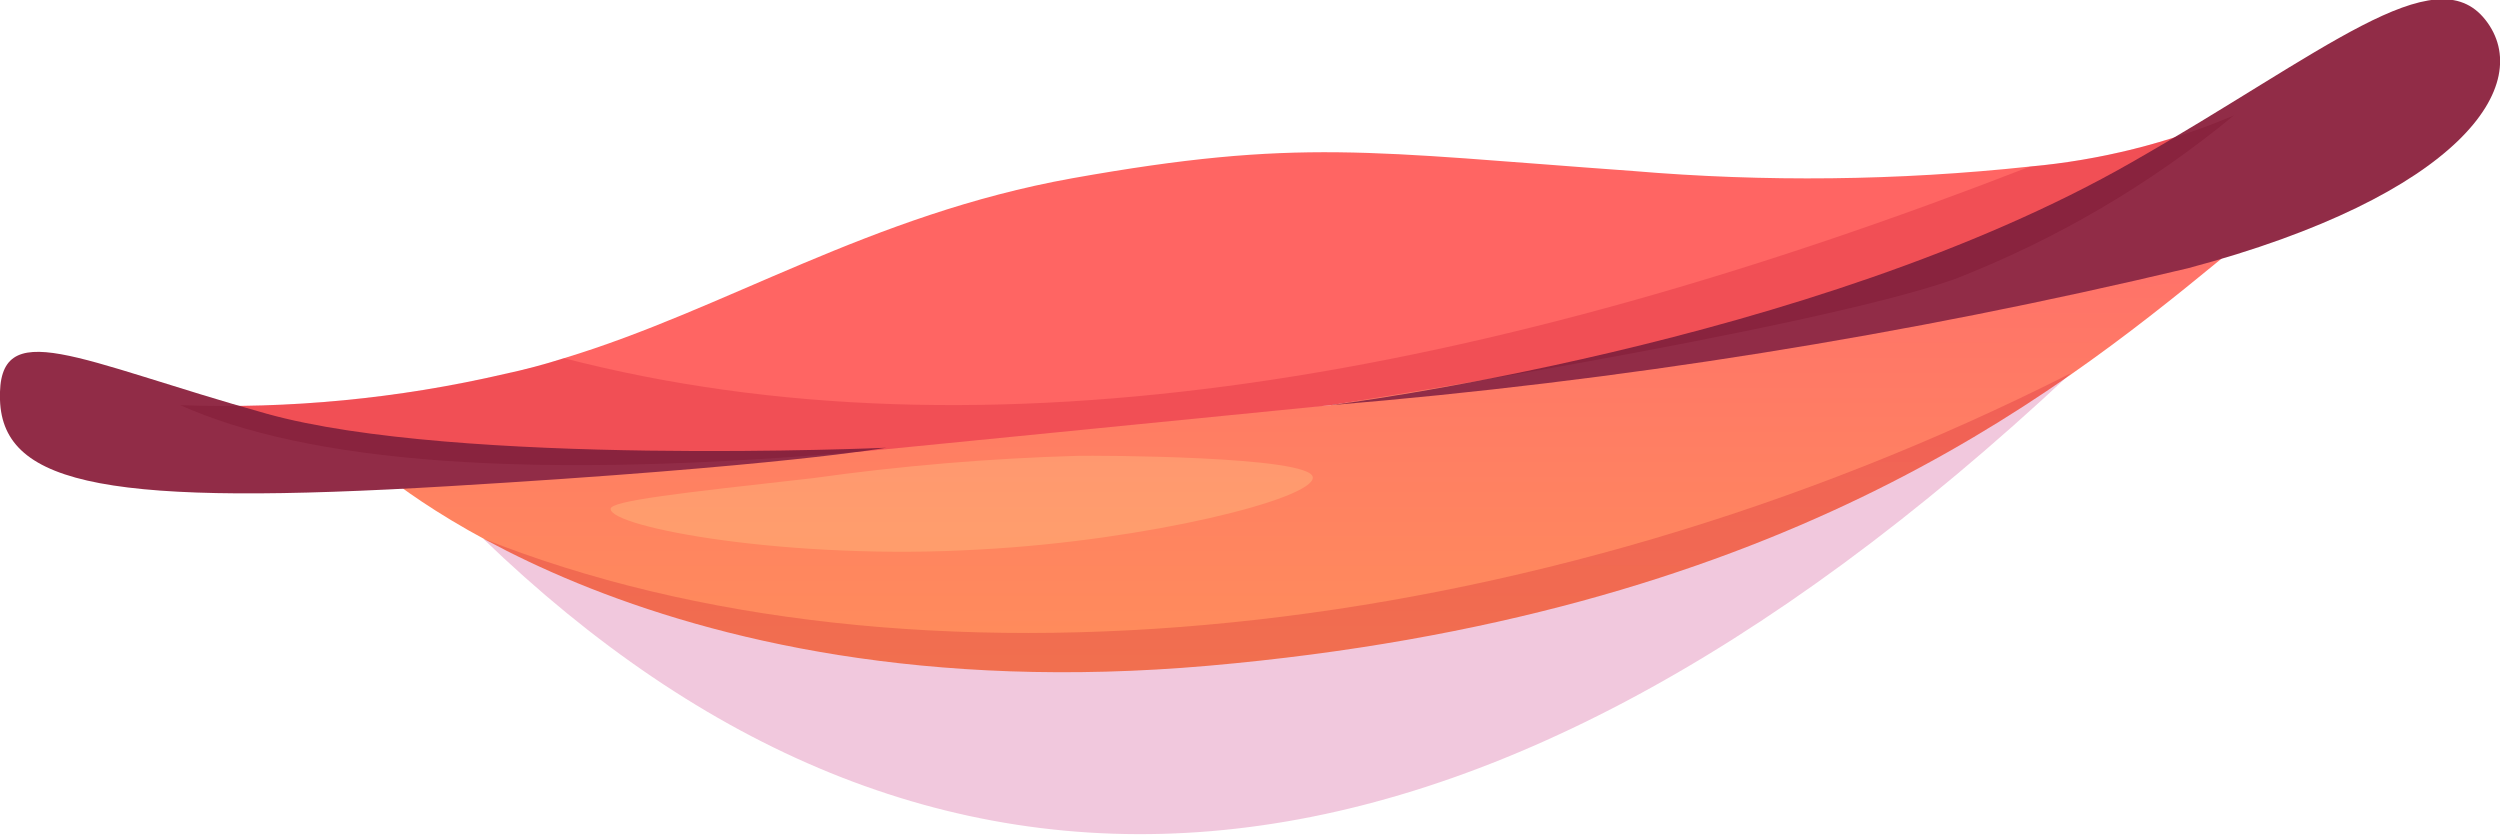
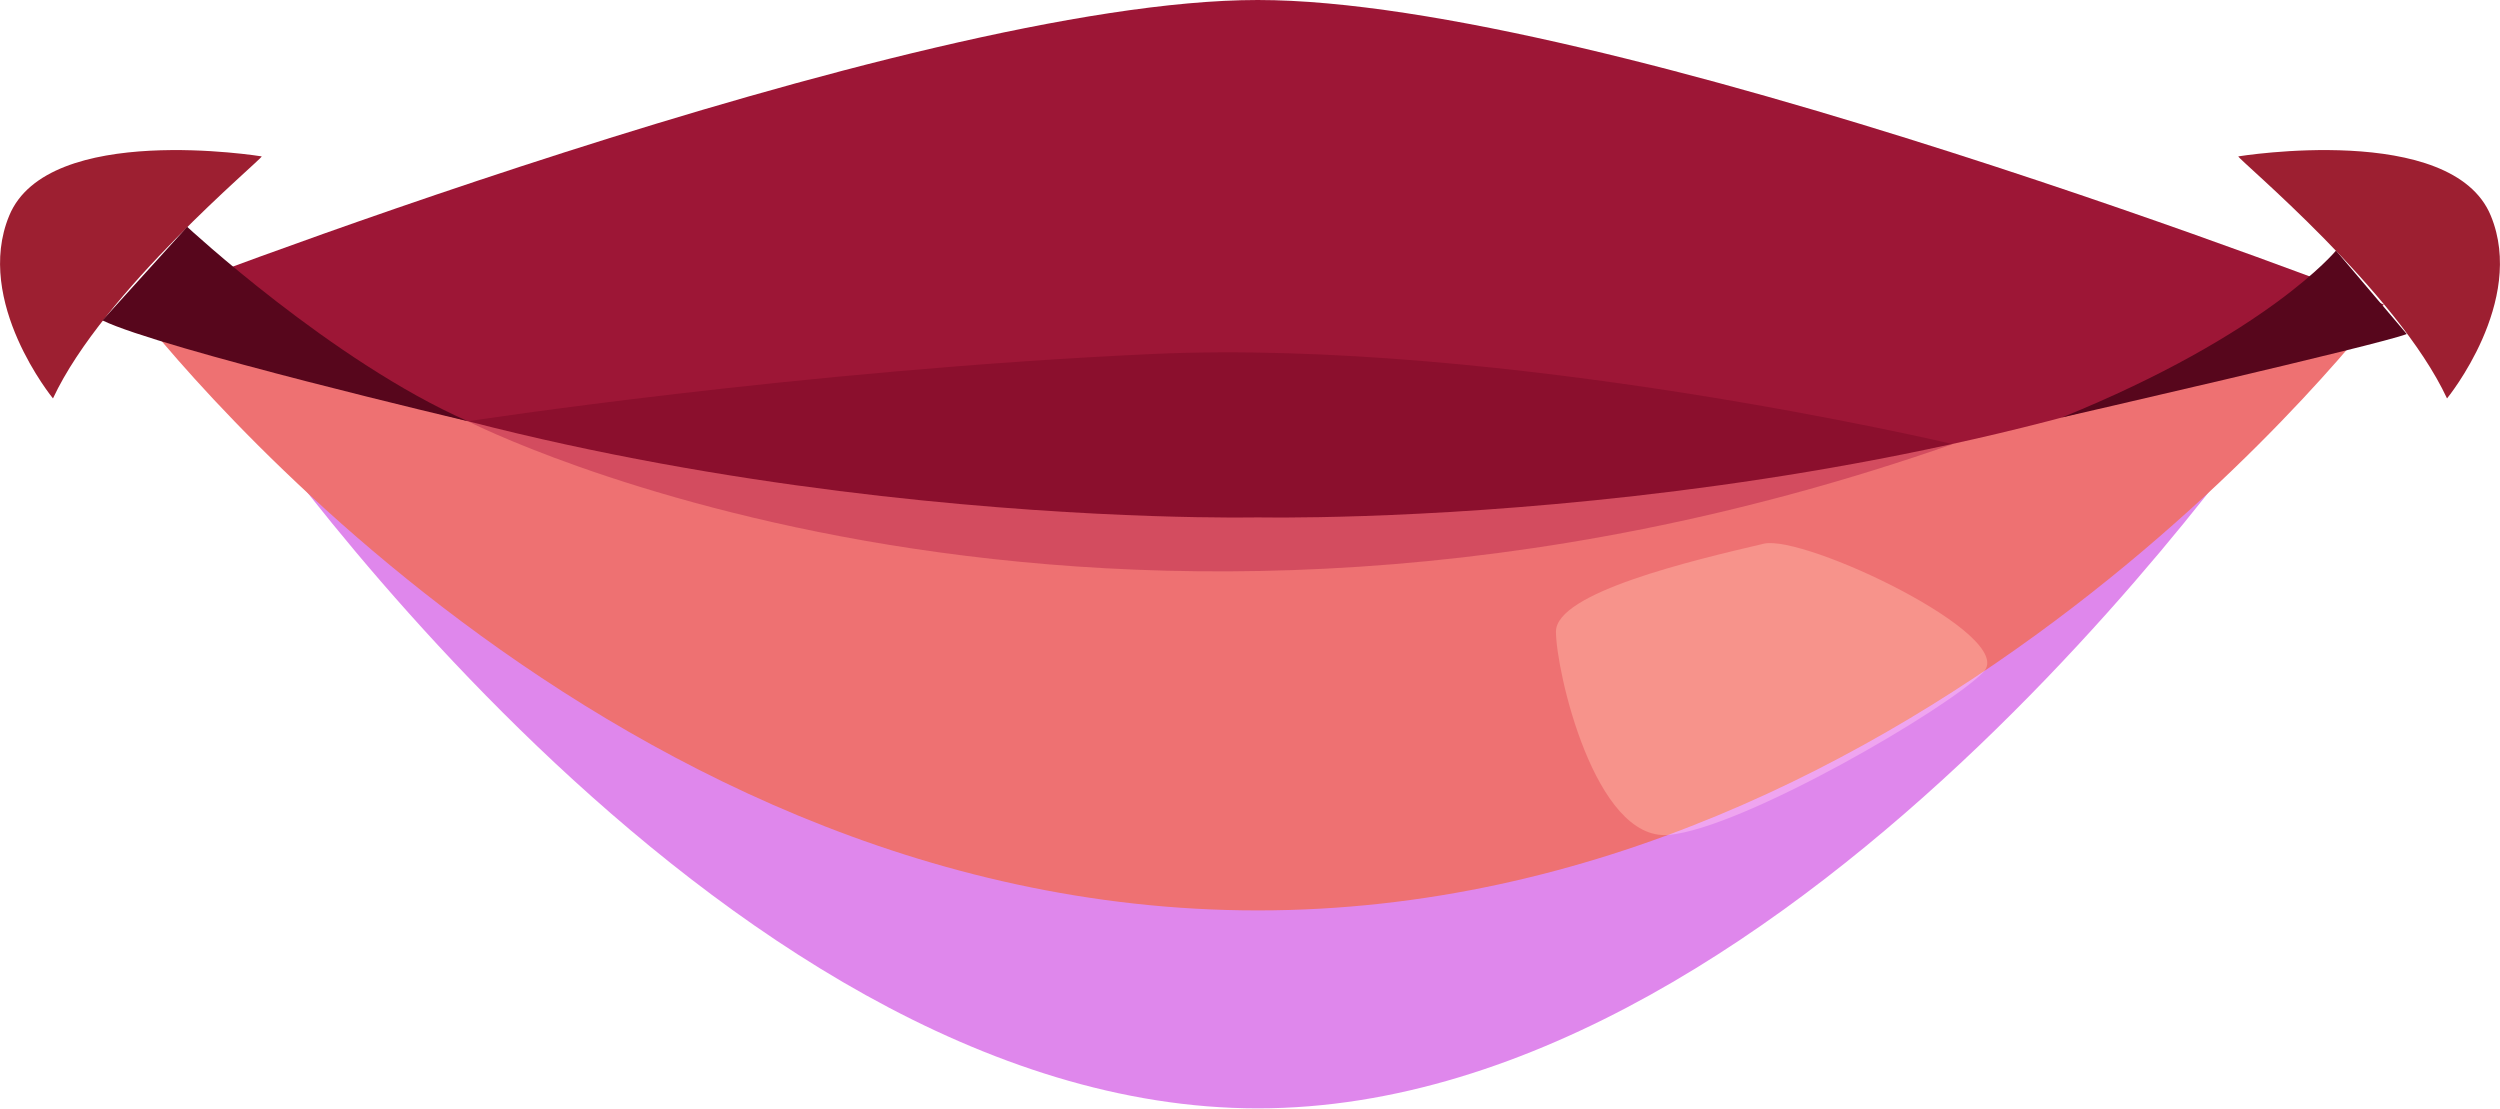
- <svg xmlns="http://www.w3.org/2000/svg" viewBox="0 0 61.7 20.59">
+ <svg xmlns="http://www.w3.org/2000/svg" xmlns:xlink="http://www.w3.org/1999/xlink" viewBox="0 0 78.81 34.94">
  <defs>
-     <style>.cls-1{isolation:isolate;}.cls-2{fill:url(#Gradient_8);}.cls-3{fill:#ff6563;}.cls-4{fill:#912c47;}.cls-5{fill:#d0478c;mix-blend-mode:multiply;opacity:0.3;}.cls-6{fill:#fff9b5;mix-blend-mode:soft-light;opacity:0.5;}</style>
-     <linearGradient id="Gradient_8" x1="32.34" y1="16.58" x2="32.34" y2="5.35" gradientUnits="userSpaceOnUse">
-       <stop offset="0.02" stop-color="#ff8d5b" />
-       <stop offset="1" stop-color="#ff6f6b" />
+     <style>.cls-1{isolation:isolate;}.cls-2{fill:#df87ec;}.cls-2,.cls-9{mix-blend-mode:multiply;}.cls-3{fill:#ee7172;}.cls-4{fill:#9d1636;}.cls-5{fill:#ffcbb7;mix-blend-mode:soft-light;}.cls-6{fill:url(#_920);}.cls-7{fill:url(#_920-2);}.cls-8{fill:#57061c;}.cls-9{fill:#cf77b6;opacity:0.6;}</style>
+     <linearGradient id="_920" x1="4.13" y1="8.1" x2="4.13" y2="18.1" gradientUnits="userSpaceOnUse">
+       <stop offset="0" stop-color="#9d1f31" />
+       <stop offset="1" stop-color="#9d1f31" />
    </linearGradient>
+     <linearGradient id="_920-2" x1="74.68" y1="8.1" x2="74.68" y2="18.1" xlink:href="#_920" />
  </defs>
  <g class="cls-1">
    <g id="Layer_2" data-name="Layer 2">
-       <g id="Layer_1-2" data-name="Layer 1">
-         <path class="cls-2" d="M9.15,11.43s6.71,6.23,20.68,5,20.72-6.54,24.94-10c3.22-2.65-5,.54-5,.54L32.84,10Z" />
-         <path class="cls-3" d="M55.13,2.85A25.24,25.24,0,0,1,48.21,6.9C44.56,8.17,32.84,10,32.84,10l-11,1.09c-8.94.82-14.3.29-17.39-1.09a30.51,30.51,0,0,0,8-.77q.75-.16,1.47-.39c4-1.21,7.54-3.54,12.54-4.44,5.61-1,7.3-.65,13.84-.18a51.29,51.29,0,0,0,9.8-.11h0A16.74,16.74,0,0,0,55.13,2.85Z" />
-         <path class="cls-4" d="M21.87,11.05s-10.6.47-15.29-.84S-.07,7.72,0,9.87,2.81,12.49,11.06,12,21.87,11.05,21.87,11.05Z" />
-         <path class="cls-4" d="M32.84,10S44.73,8.52,52.62,4c4.73-2.7,7.47-5.1,8.72-3.51S60.72,4.83,54,6.62A141.71,141.71,0,0,1,32.84,10Z" />
-         <path class="cls-5" d="M11.92,13.29c10.86,10.48,24,10.14,39.19-4.08C37.69,16,22.39,17.46,11.92,13.29Z" />
-         <path class="cls-5" d="M55.13,2.85A25.24,25.24,0,0,1,48.21,6.9C44.56,8.17,32.84,10,32.84,10l-11,1.09c-8.94.82-14.3.29-17.39-1.09a30.51,30.51,0,0,0,8-.77q.75-.16,1.47-.39c10.38,2.69,22.68.52,36.18-4.73h0A16.74,16.74,0,0,0,55.13,2.85Z" />
-         <path class="cls-6" d="M26.61,11.25a59.1,59.1,0,0,0-6.54.55c-3.31.37-5,.56-5,.76,0,.46,4.43,1.28,9.13,1,4.11-.22,8.24-1.25,8.2-1.78S27,11.24,26.61,11.25Z" />
+       <g id="Avatar_face" data-name="Avatar face">
+         <path class="cls-2" d="M7.15,12.1S22.4,34.94,39.65,34.94,72.16,12.1,72.16,12.1s-18.23,8.53-32.51,8.53S7.15,12.1,7.15,12.1Z" />
+         <path class="cls-3" d="M39.65,14.59S24.74,15,4.16,9.6c0,0,14.32,19.1,35.49,19.1S75.15,9.6,75.15,9.6C54.57,15,39.65,14.59,39.65,14.59Z" />
+         <path class="cls-4" d="M39.65,0C28.71,0,4.16,9.6,4.16,9.6c15.66,7.15,35.49,6.71,35.49,6.71s19.84.44,35.5-6.71C75.15,9.6,50.6,0,39.65,0Z" />
+         <path class="cls-5" d="M55.6,17.14c-2.26.53-6.55,1.54-6.55,2.77s1.22,6.61,3.55,6.41,8.85-4,9.93-5.14S56.88,16.84,55.6,17.14Z" />
+         <path class="cls-6" d="M8.25,4.93c0,.1-5,4.24-6.58,7.63,0,0-2.5-3.05-1.38-5.76C1.51,3.83,8.25,4.93,8.25,4.93Z" />
+         <path class="cls-7" d="M70.56,4.93c0,.1,5,4.24,6.58,7.63,0,0,2.5-3.05,1.38-5.76C77.3,3.83,70.56,4.93,70.56,4.93Z" />
+         <path class="cls-8" d="M5.9,7.15s4.58,4.25,8.85,6.13c0,0-9.7-2.29-11.52-3.18Z" />
+         <path class="cls-8" d="M73.64,7.9S71.48,10.53,65,13.16c0,0,10-2.29,10.87-2.63Z" />
+         <path class="cls-9" d="M14.75,13.28S34.56,23.43,61.56,14c0,0-14.15-3.35-25.25-2.84S14.75,13.28,14.75,13.28Z" />
      </g>
    </g>
  </g>
</svg>
